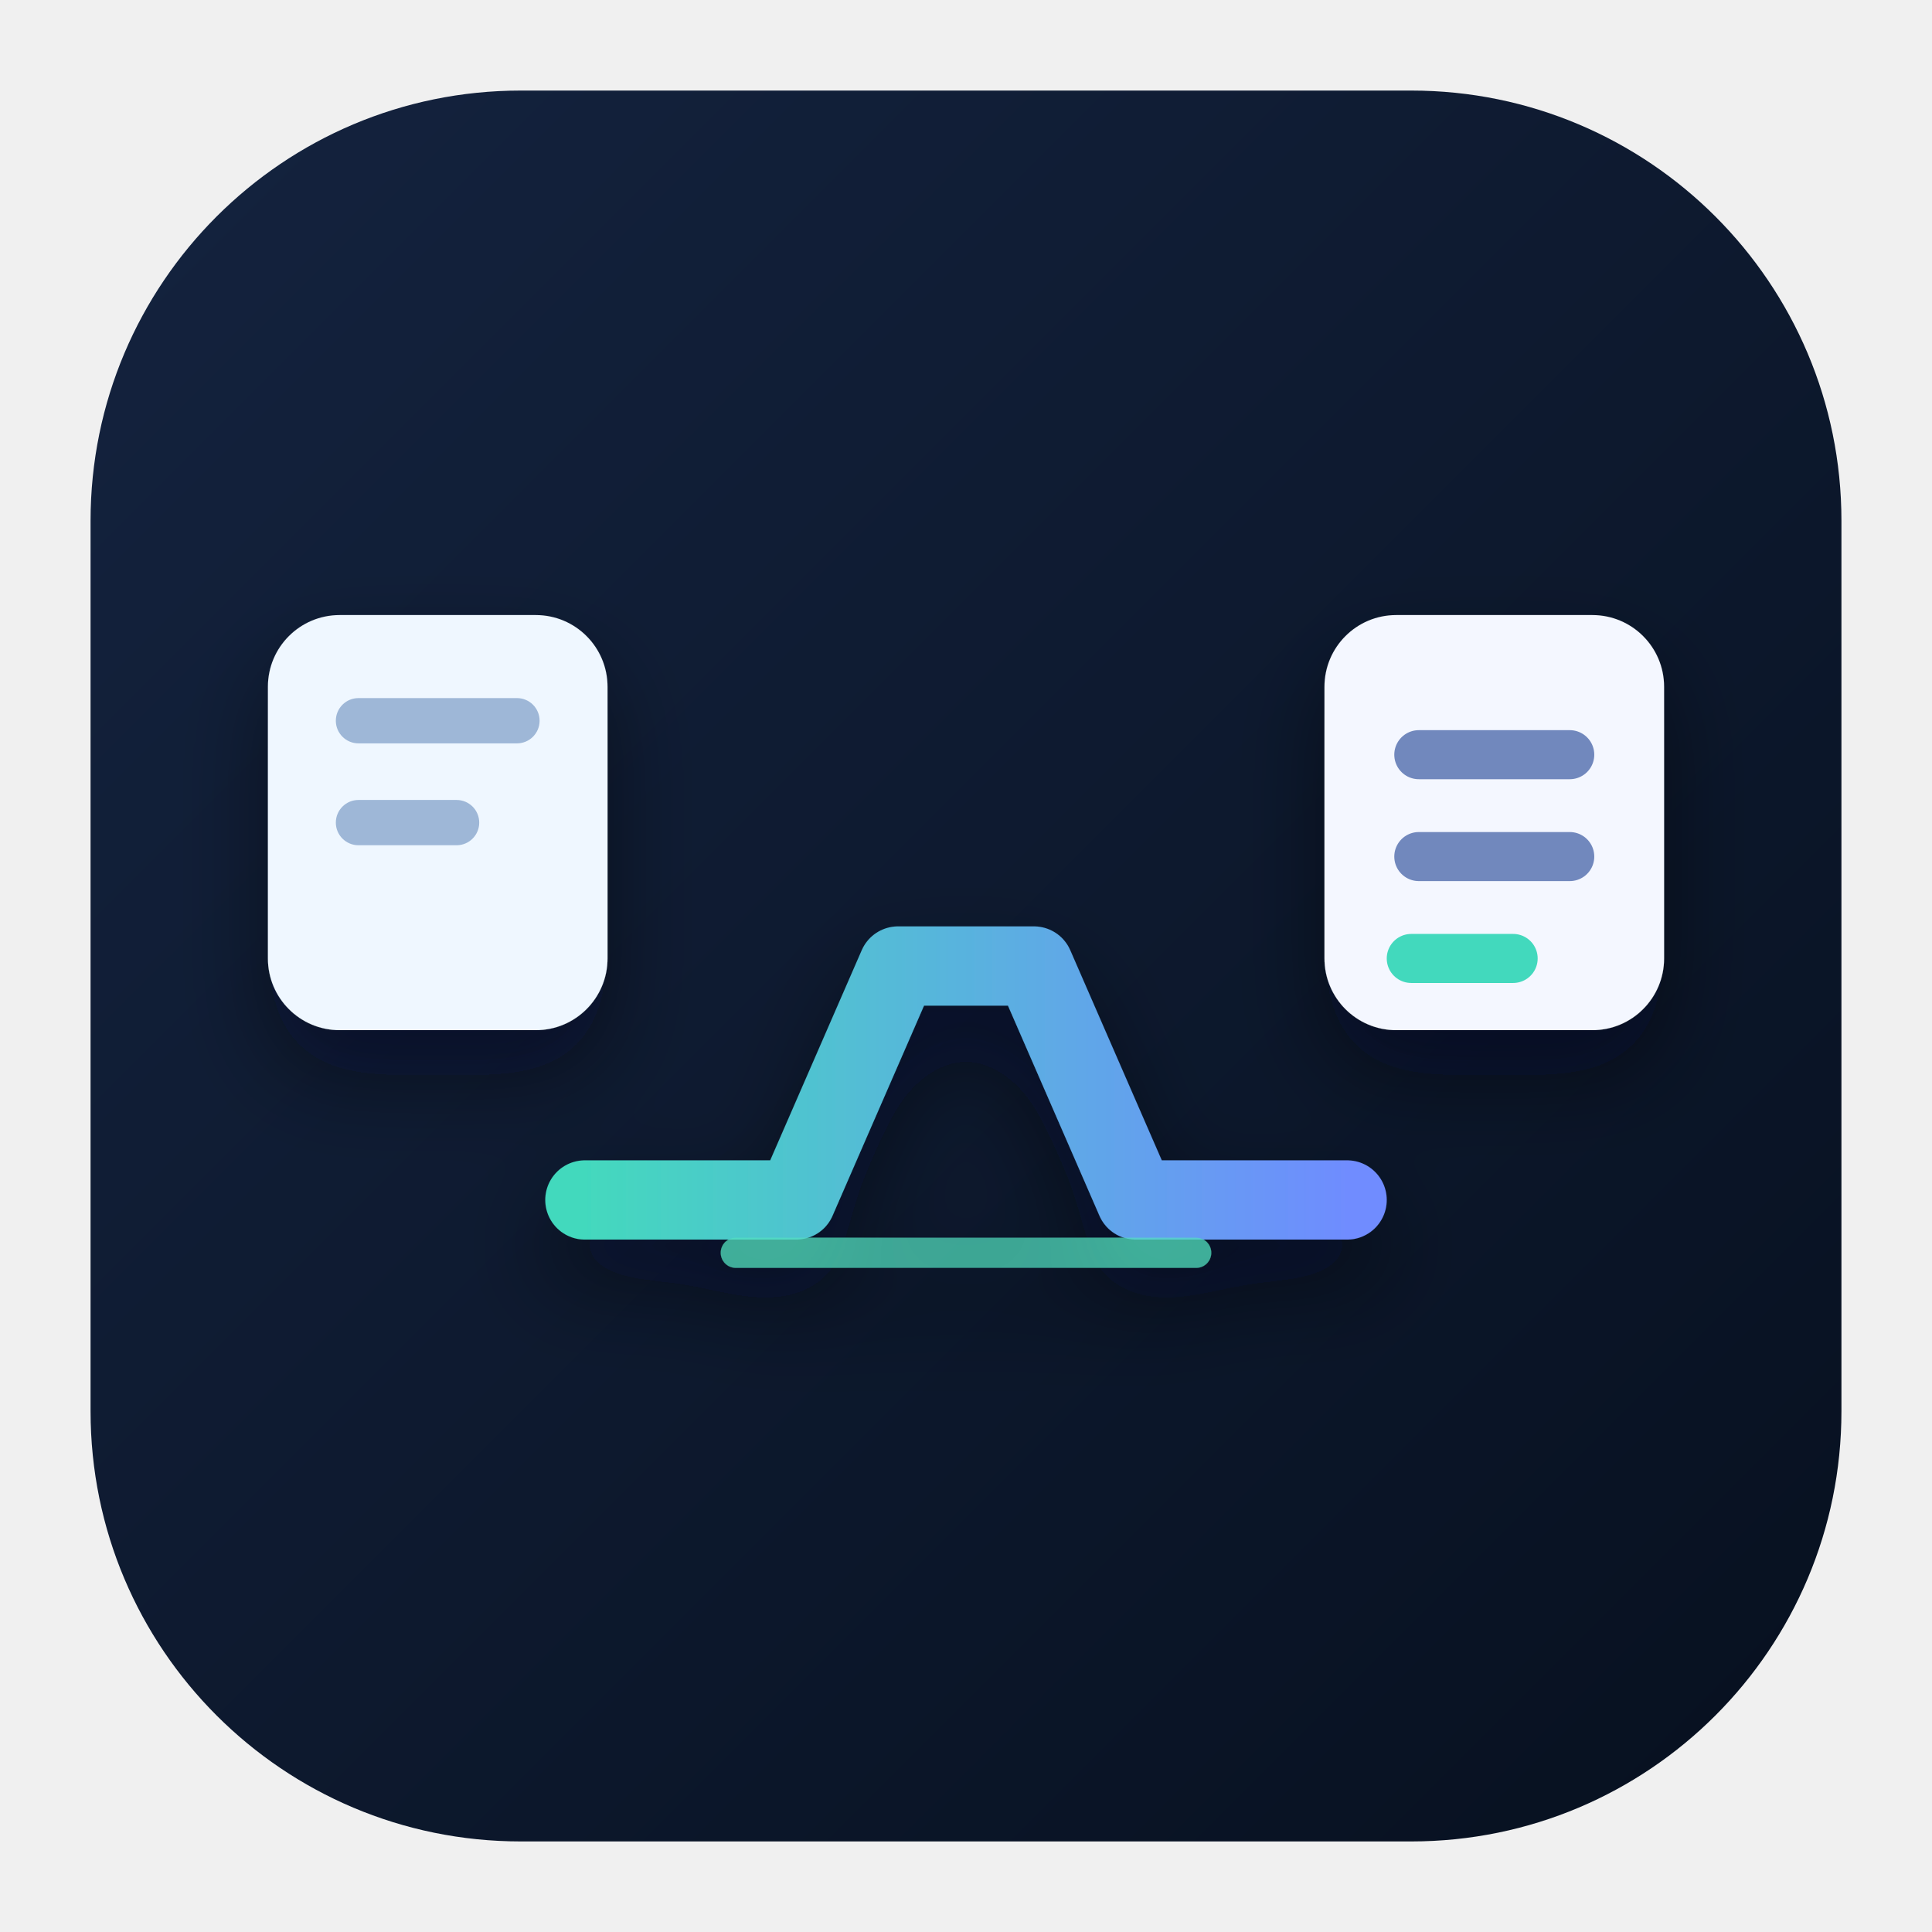
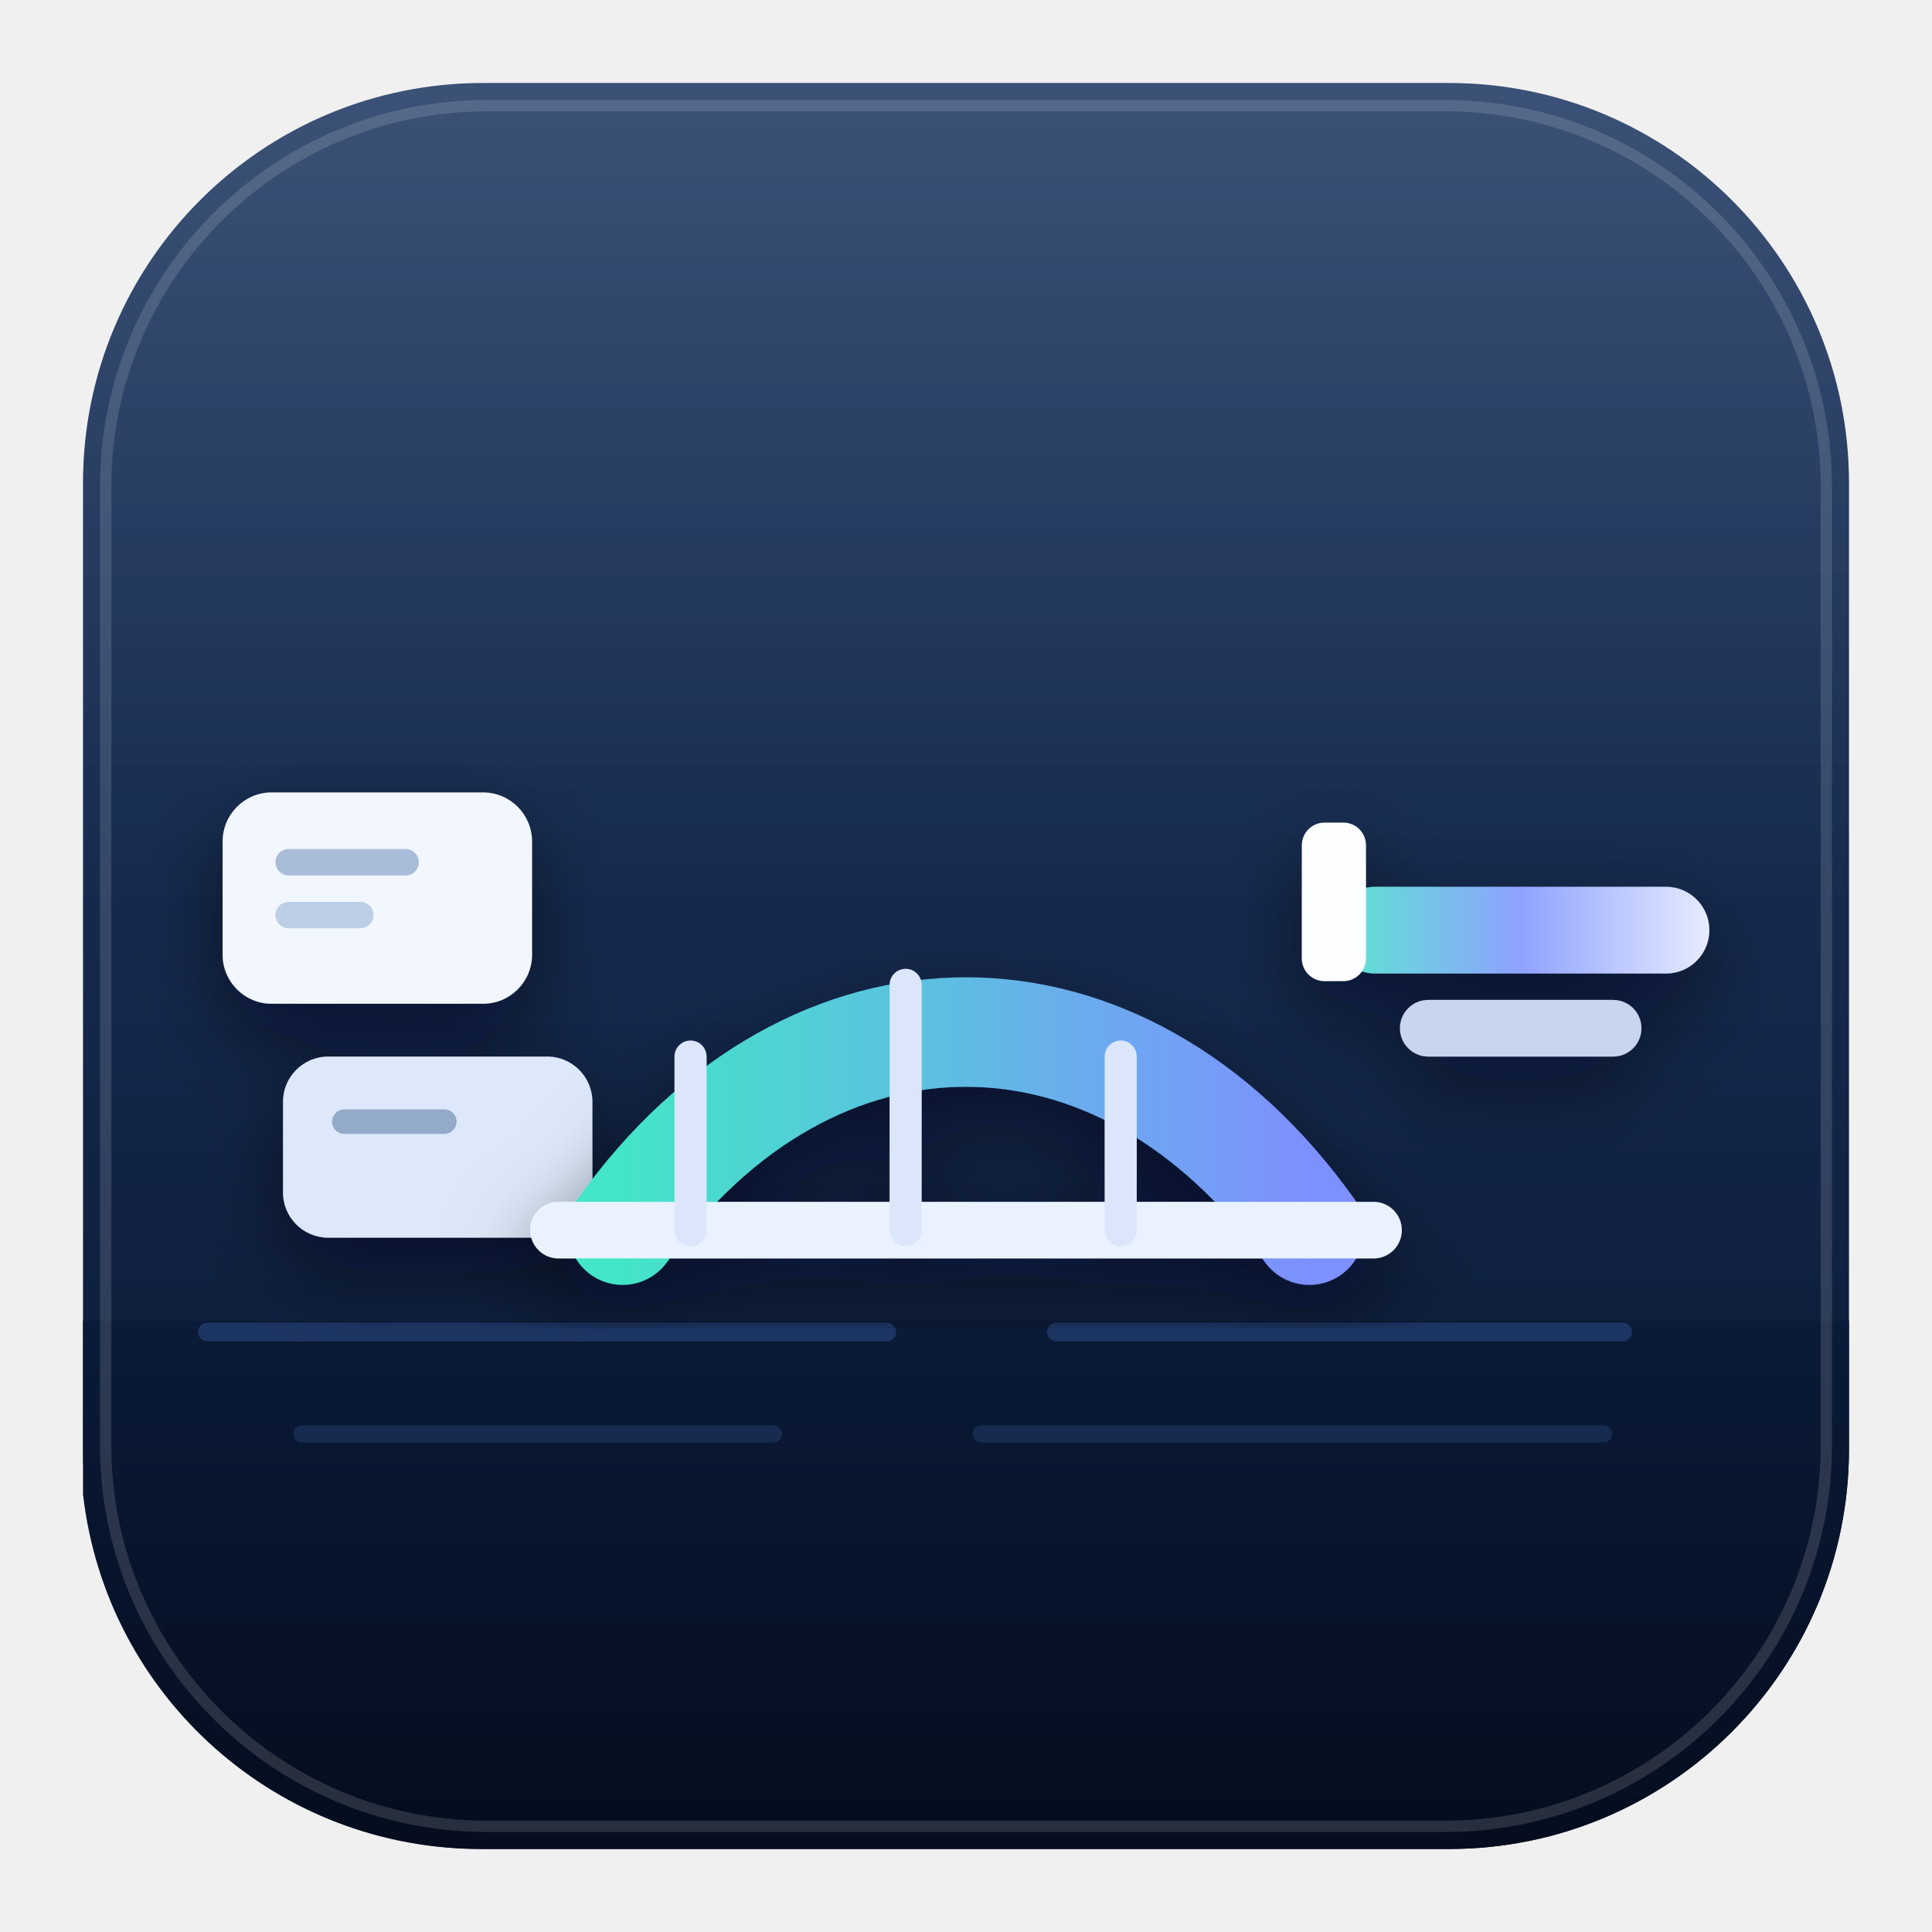
<svg xmlns="http://www.w3.org/2000/svg" width="1024" height="1024" viewBox="0 0 1024 1024">
  <defs>
-     <linearGradient id="bg" x1="0" y1="0" x2="1" y2="1">
-       <stop offset="0" stop-color="#14233f" />
-       <stop offset="1" stop-color="#07101f" />
+     <linearGradient id="bg" x1="0" y1="0" x2="0" y2="1">
+       <stop offset="0" stop-color="#16305c" />
+       <stop offset=".55" stop-color="#0d2145" />
+       <stop offset="1" stop-color="#071228" />
    </linearGradient>
    <linearGradient id="bridge" x1="0" y1="0" x2="1" y2="0">
-       <stop offset="0" stop-color="#43d9bd" />
-       <stop offset="1" stop-color="#6f8cff" />
+       <stop offset="0" stop-color="#43e5c8" />
+       <stop offset="1" stop-color="#7d90ff" />
    </linearGradient>
-     <filter id="shadow" x="-30%" y="-30%" width="160%" height="160%">
-       <feDropShadow dx="0" dy="24" stdDeviation="24" flood-color="#020713" flood-opacity=".45" />
+     <linearGradient id="water" x1="0" y1="0" x2="0" y2="1">
+       <stop offset="0" stop-color="#0a1a38" />
+       <stop offset="1" stop-color="#050d1e" />
+     </linearGradient>
+     <linearGradient id="tl" x1="0" y1="0" x2="1" y2="0">
+       <stop offset="0" stop-color="#59e8cf" />
+       <stop offset=".5" stop-color="#8fa2ff" />
+       <stop offset="1" stop-color="#e7ecff" />
+     </linearGradient>
+     <linearGradient id="glass" x1="0" y1="0" x2="0" y2="1">
+       <stop offset="0" stop-color="#ffffff" stop-opacity=".16" />
+       <stop offset=".45" stop-color="#ffffff" stop-opacity=".03" />
+       <stop offset="1" stop-color="#ffffff" stop-opacity="0" />
+     </linearGradient>
+     <filter id="soft" x="-40%" y="-40%" width="180%" height="180%">
+       <feDropShadow dx="0" dy="18" stdDeviation="22" flood-color="#01050f" flood-opacity=".55" />
    </filter>
  </defs>
-   <rect x="48" y="48" width="928" height="928" rx="228" fill="url(#bg)" />
-   <g filter="url(#shadow)">
-     <rect x="142" y="326" width="180" height="220" rx="38" fill="#eff7ff" />
-     <rect x="178" y="370" width="108" height="24" rx="12" fill="#9eb7d7" />
-     <rect x="178" y="424" width="76" height="24" rx="12" fill="#9eb7d7" />
-     <path d="M310 636h112l54-124h72l54 124h112" fill="none" stroke="url(#bridge)" stroke-width="42" stroke-linecap="round" stroke-linejoin="round" />
-     <path d="M390 664h244" fill="none" stroke="#52e0c1" stroke-width="16" stroke-linecap="round" opacity=".7" />
-     <rect x="702" y="326" width="180" height="220" rx="38" fill="#f4f7ff" />
-     <path d="M752 400h80M752 454h80" stroke="#7188bd" stroke-width="26" stroke-linecap="round" />
-     <path d="M748 508h54" stroke="#43d9bd" stroke-width="26" stroke-linecap="round" />
+   <rect x="44" y="44" width="936" height="936" rx="212" fill="url(#bg)" />
+   <rect x="44" y="44" width="936" height="936" rx="212" fill="url(#glass)" />
+   <path d="M44 700 h936 v68 a212 212 0 0 1-212 212 H256 A212 212 0 0 1 44 792 Z" fill="url(#water)" />
+   <path d="M110 706 h360 M560 706 h300" stroke="#2b4b86" stroke-width="10" stroke-linecap="round" opacity=".55" />
+   <path d="M160 760 h250 M520 760 h330" stroke="#25406f" stroke-width="9" stroke-linecap="round" opacity=".5" />
+   <g filter="url(#soft)">
+     <rect x="118" y="420" width="164" height="112" rx="26" fill="#f2f7ff" />
+     <rect x="146" y="450" width="76" height="14" rx="7" fill="#a9bdd9" />
+     <rect x="146" y="478" width="52" height="14" rx="7" fill="#bccfe6" />
+     <rect x="150" y="560" width="164" height="96" rx="24" fill="#dde9fa" />
+     <rect x="176" y="588" width="66" height="13" rx="6.5" fill="#93aac9" />
  </g>
+   <g filter="url(#soft)">
+     <rect x="706" y="470" width="200" height="46" rx="23" fill="url(#tl)" />
+     <rect x="742" y="530" width="128" height="30" rx="15" fill="#c9d4ef" />
+     <rect x="690" y="436" width="34" height="84" rx="12" fill="#fbfdff" />
+   </g>
+   <g filter="url(#soft)">
+     <path d="M330 652              C 430 512, 594 512, 694 652" fill="none" stroke="url(#bridge)" stroke-width="58" stroke-linecap="round" />
+     <path d="M296 652 h432" stroke="#eaf2ff" stroke-width="30" stroke-linecap="round" />
+     <path d="M366 652 V560 M480 652 V522 M594 652 V560" stroke="#dbe6fb" stroke-width="17" stroke-linecap="round" />
+   </g>
+   <rect x="56" y="56" width="912" height="912" rx="202" fill="none" stroke="#ffffff" stroke-opacity=".14" stroke-width="6" />
</svg>
